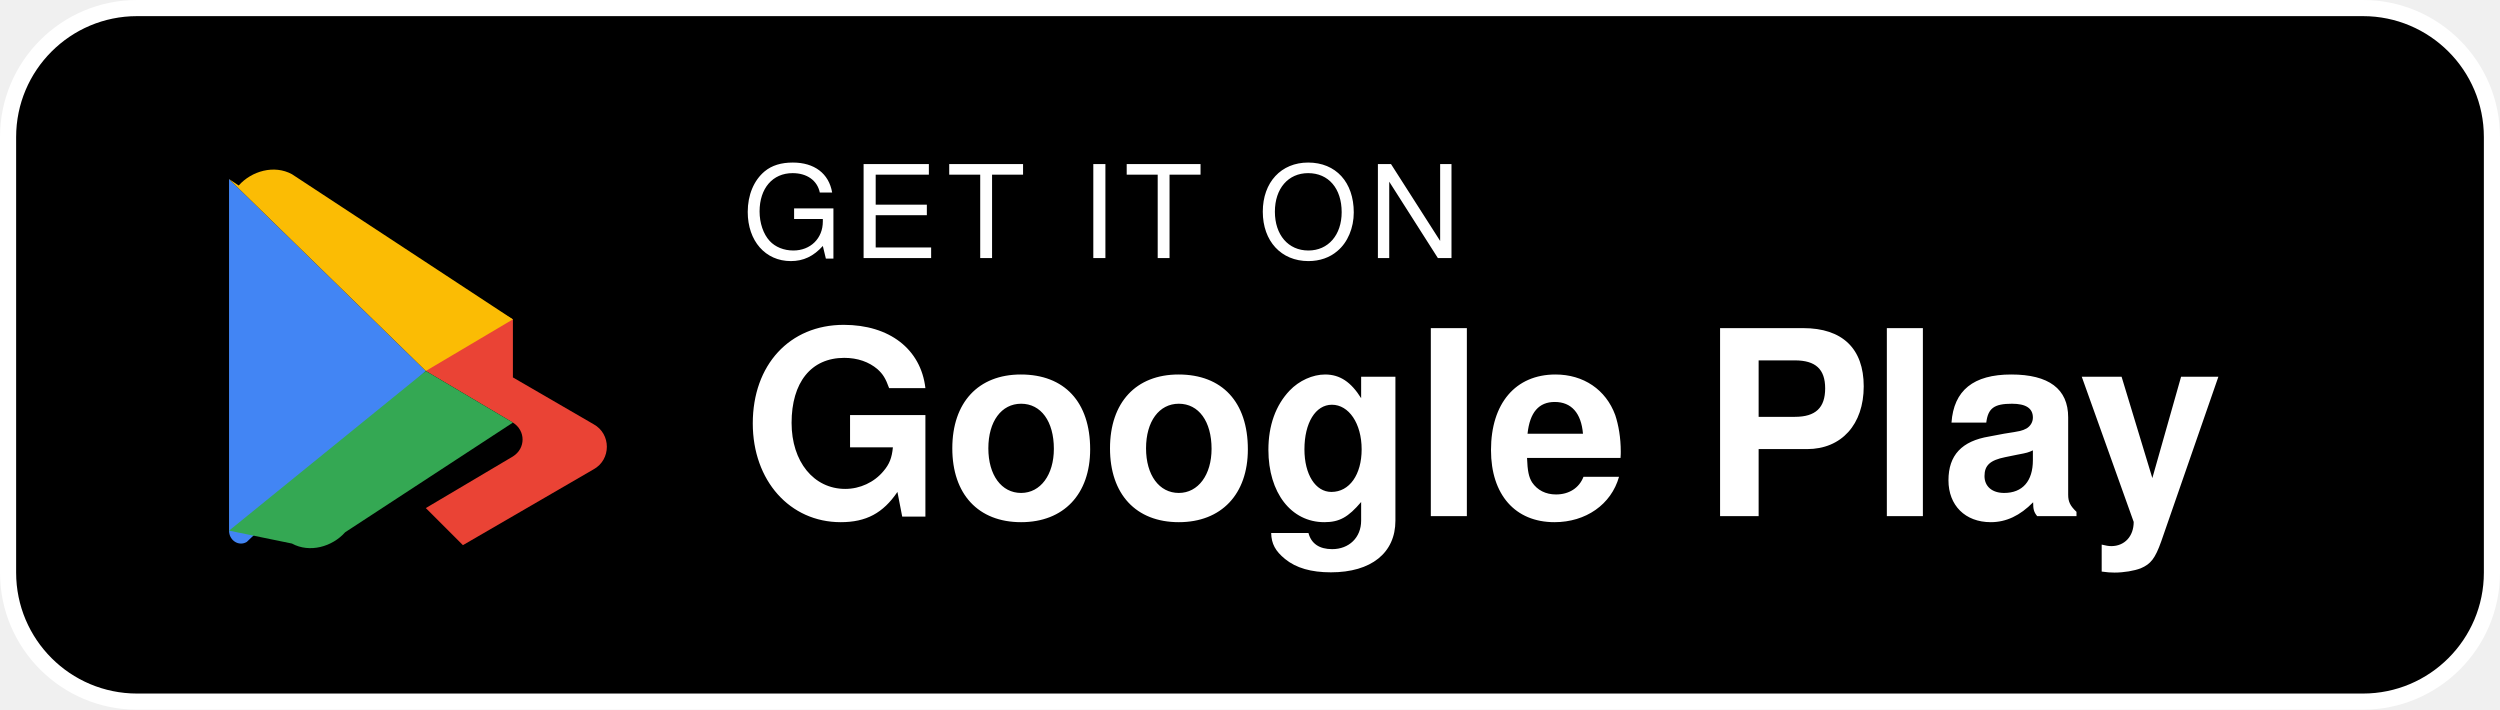
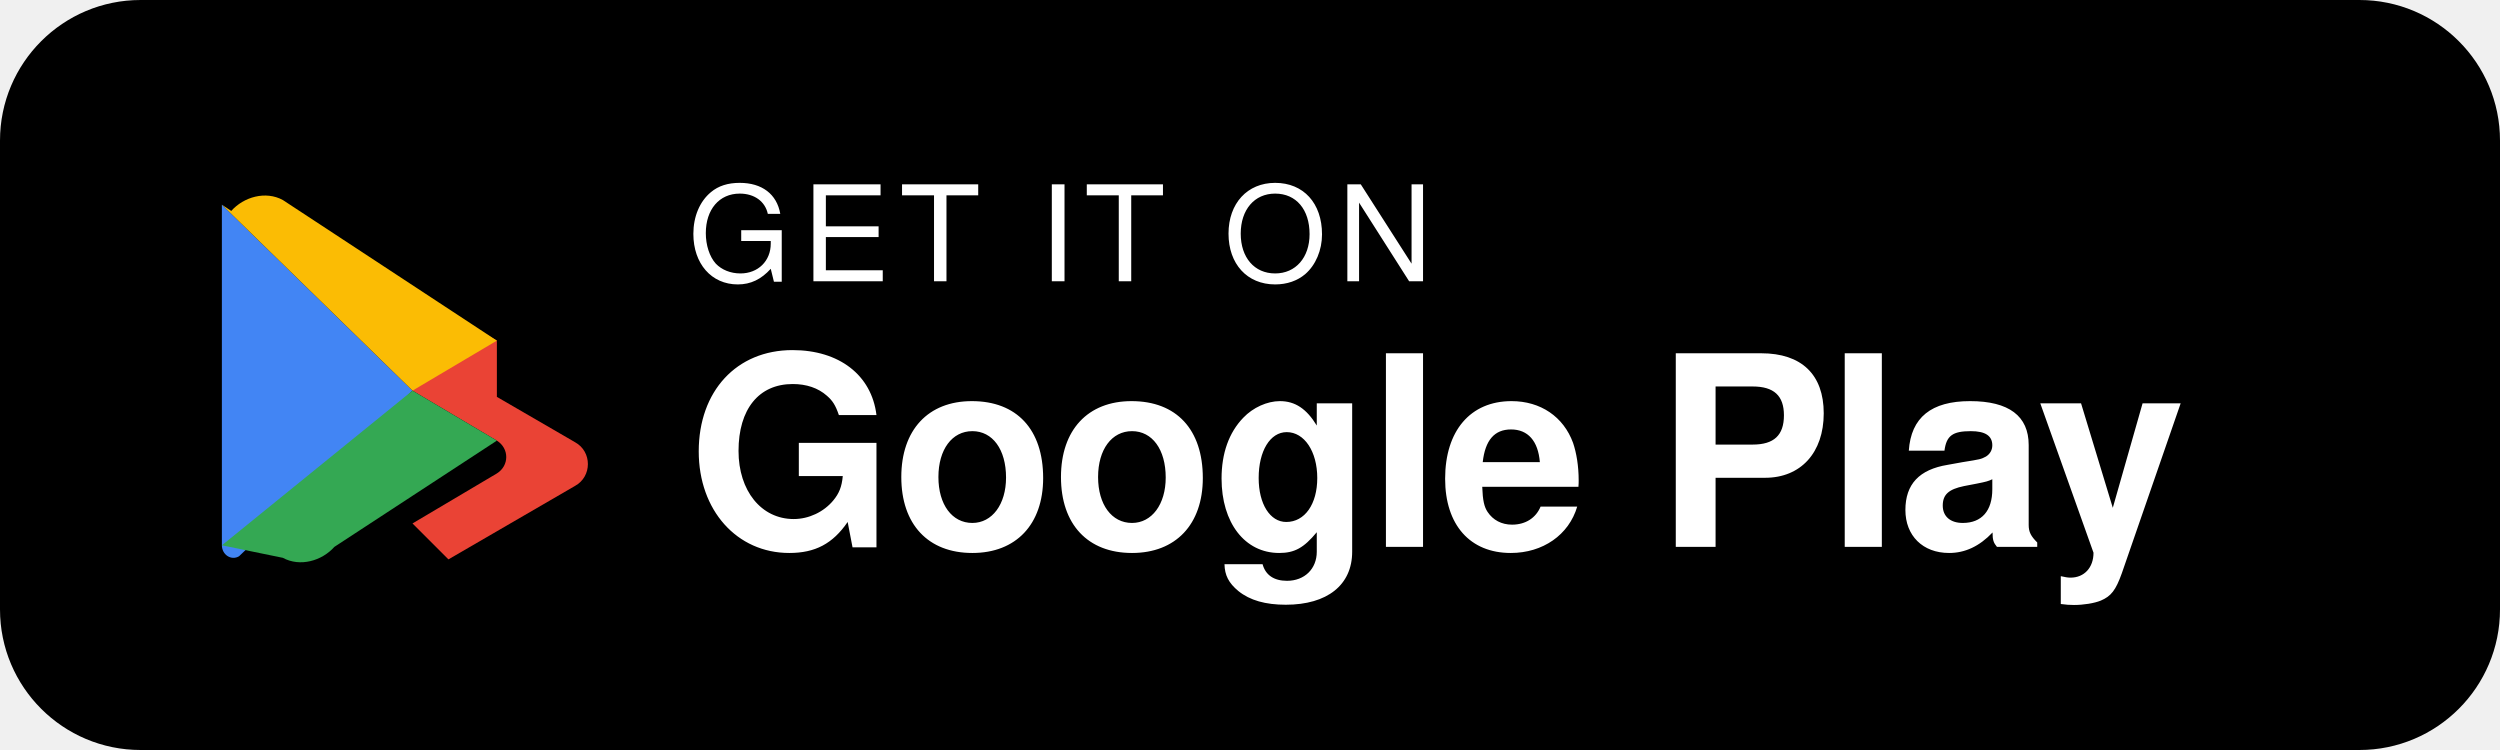
- <svg xmlns="http://www.w3.org/2000/svg" width="155" height="44" viewBox="0 0 155 44" role="img" aria-label="Get it on Google Play">
-   <rect x="0.5" y="0.5" width="154" height="43" rx="8" fill="#000" stroke="#fff" stroke-width="1" />
-   <g transform="translate(14,10)">
+ <svg xmlns="http://www.w3.org/2000/svg" width="160" height="48" viewBox="0 0 160 48" role="img" aria-label="Get it on Google Play">
+   <rect width="160" height="48" rx="9" fill="#000" />
+   <g transform="translate(14, 12)">
    <path fill="#4285F4" d="M.2 1.1v21.8c0 .6.6 1 1.1.7L12.4 13 .2 1.1z" />
    <path fill="#EA4335" d="M17.8 9.8 13.6 7.4 12.4 13l5.4 3.2c.8.5.8 1.6 0 2.1l-5.4 3.2 2.3 2.3 8.1-4.7c1.1-.6 1.1-2.2 0-2.8l-5-2.9z" />
    <path fill="#FBBC04" d="M.2 1.1 12.4 13 17.8 9.8 4.1.8C3 .2 1.6.6.8 1.5L.2 1.1z" />
    <path fill="#34A853" d="M12.4 13 .2 22.9l3.9.8c1.1.6 2.5.2 3.3-.7L17.8 16.2 12.4 13z" />
  </g>
-   <text x="46" y="16" fill="#fff" font-family="Helvetica Neue, Helvetica, Arial, sans-serif" font-size="8" font-weight="500" letter-spacing="0.6">GET IT ON</text>
-   <text x="46" y="32" fill="#fff" font-family="Helvetica Neue, Helvetica, Arial, sans-serif" font-size="16" font-weight="600">Google Play</text>
+   <text x="44" y="18" fill="#fff" font-family="-apple-system, BlinkMacSystemFont, 'Segoe UI', Helvetica, Arial, sans-serif" font-size="8.5" font-weight="500" letter-spacing="0.08em">GET IT ON</text>
+   <text x="44" y="35" fill="#fff" font-family="-apple-system, BlinkMacSystemFont, 'Segoe UI', Helvetica, Arial, sans-serif" font-size="17" font-weight="600" letter-spacing="-0.01em">Google Play</text>
</svg>
